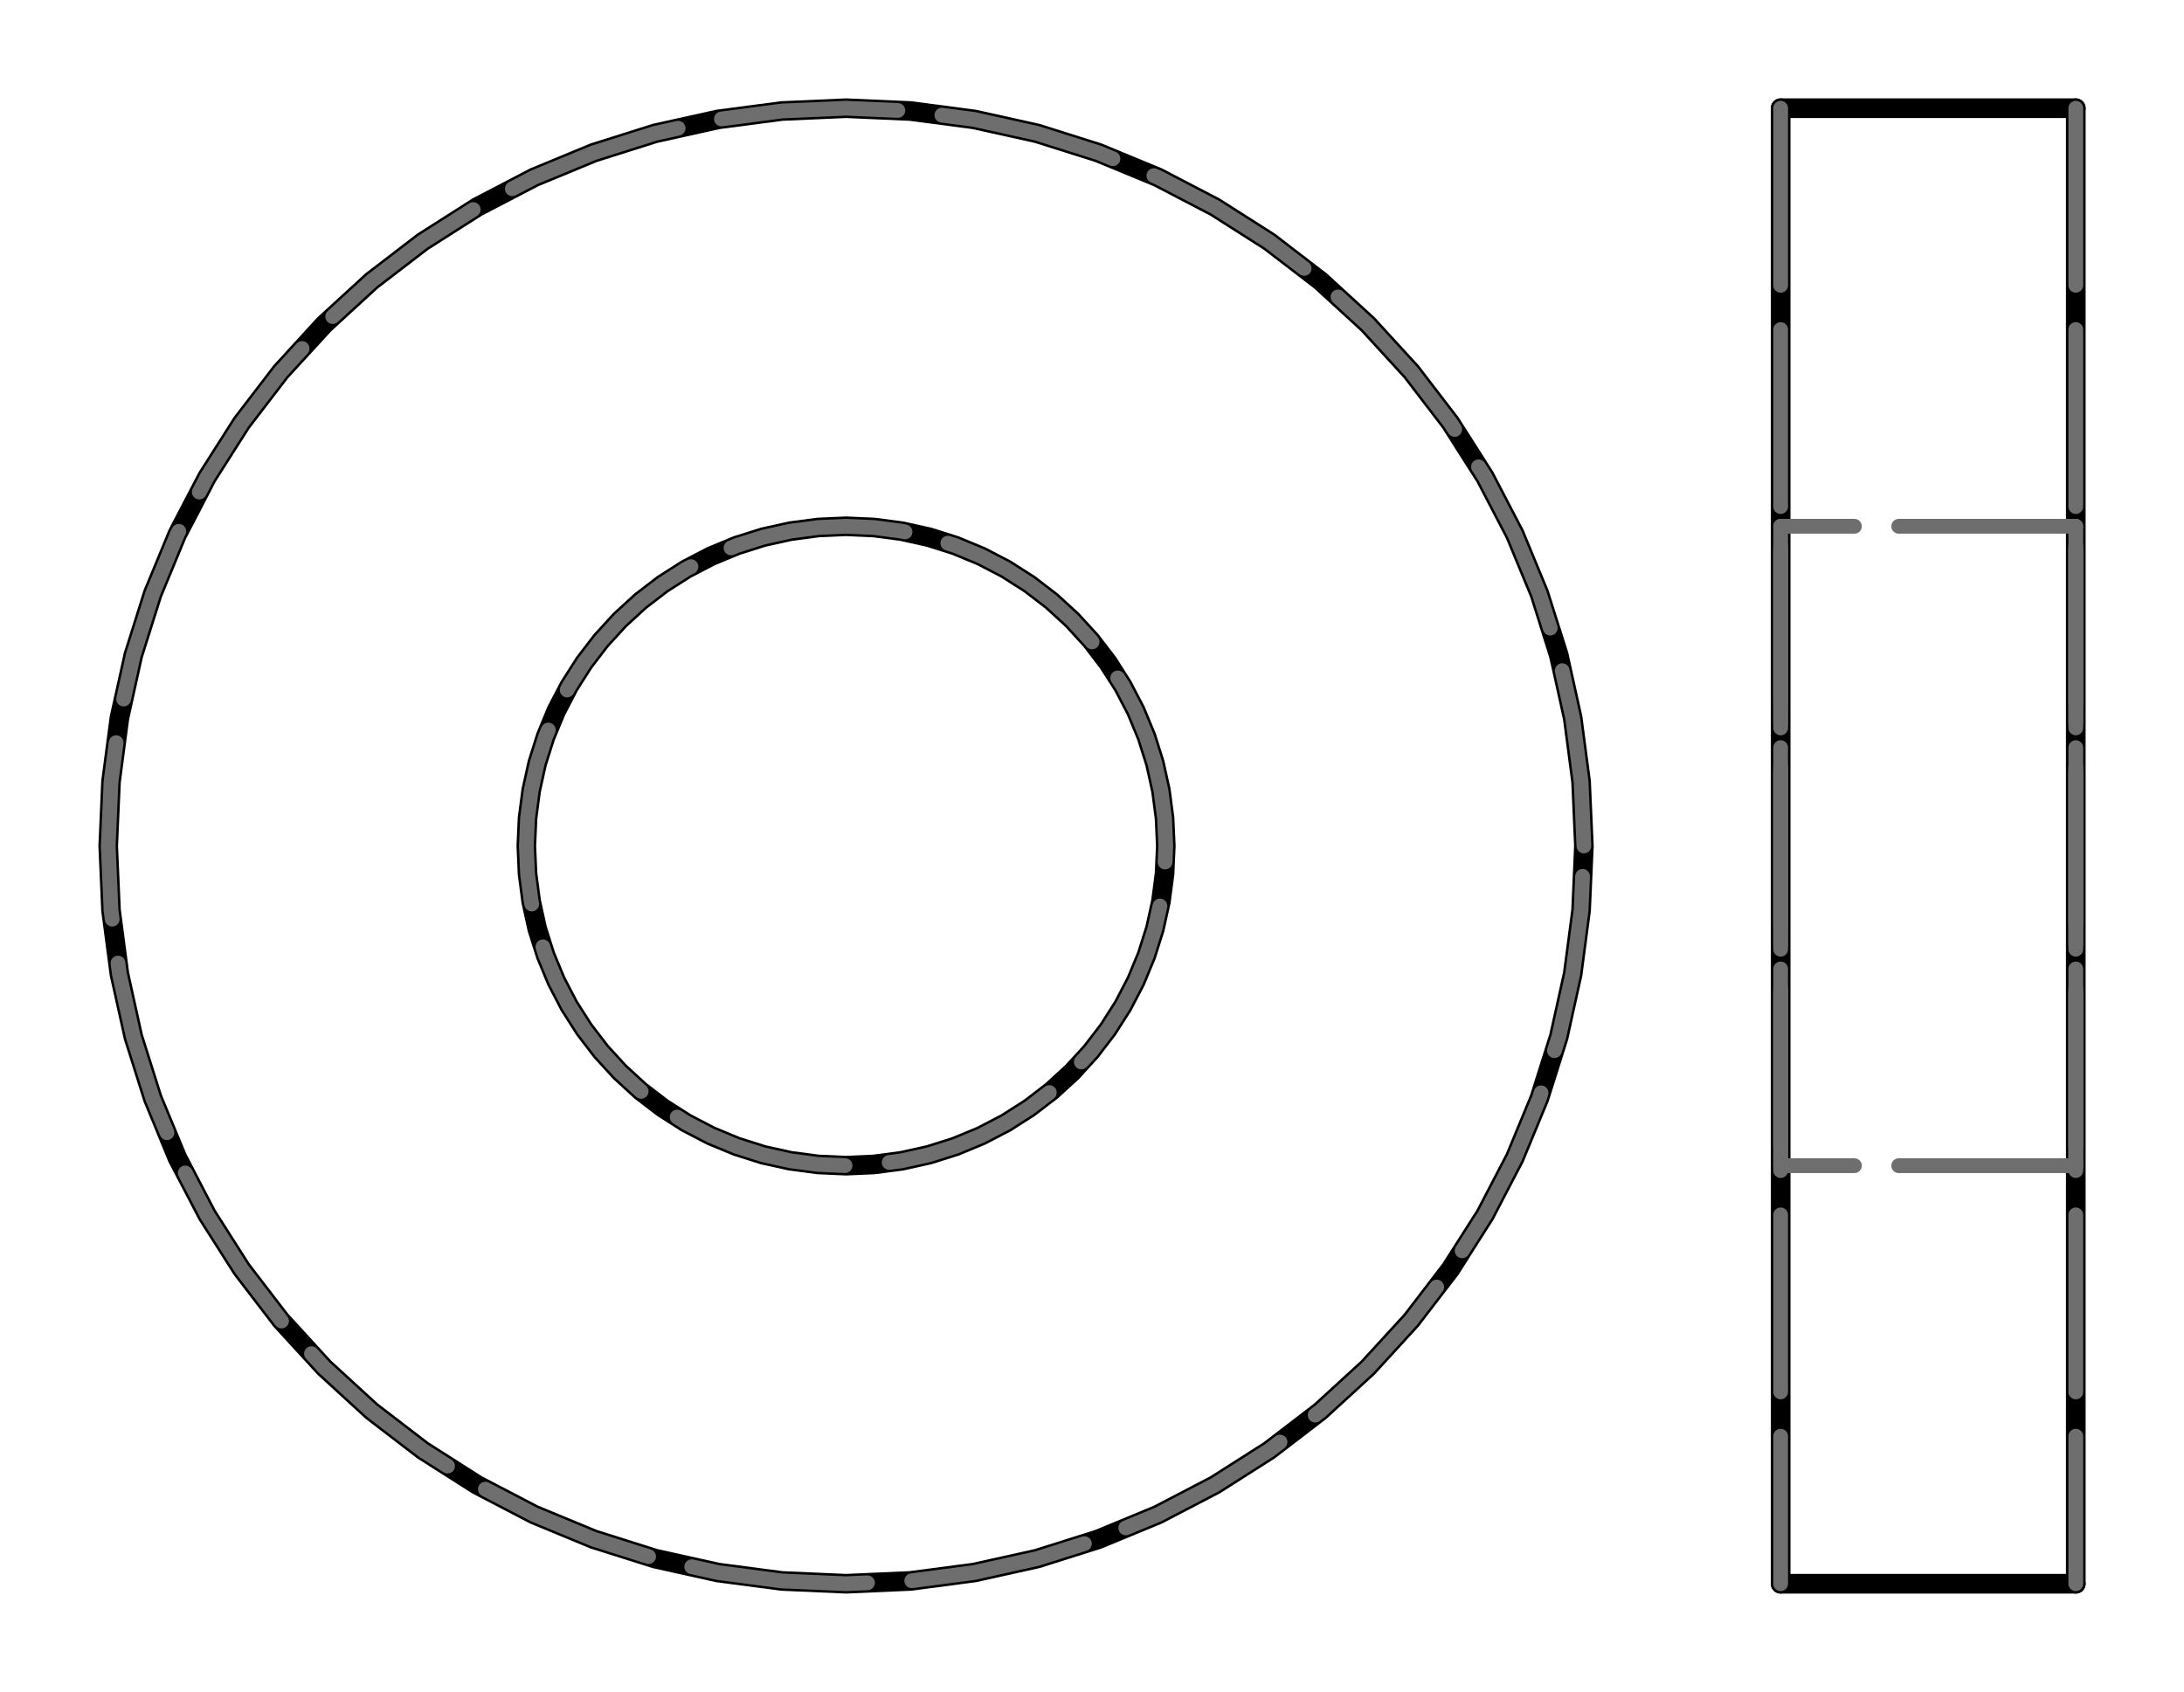
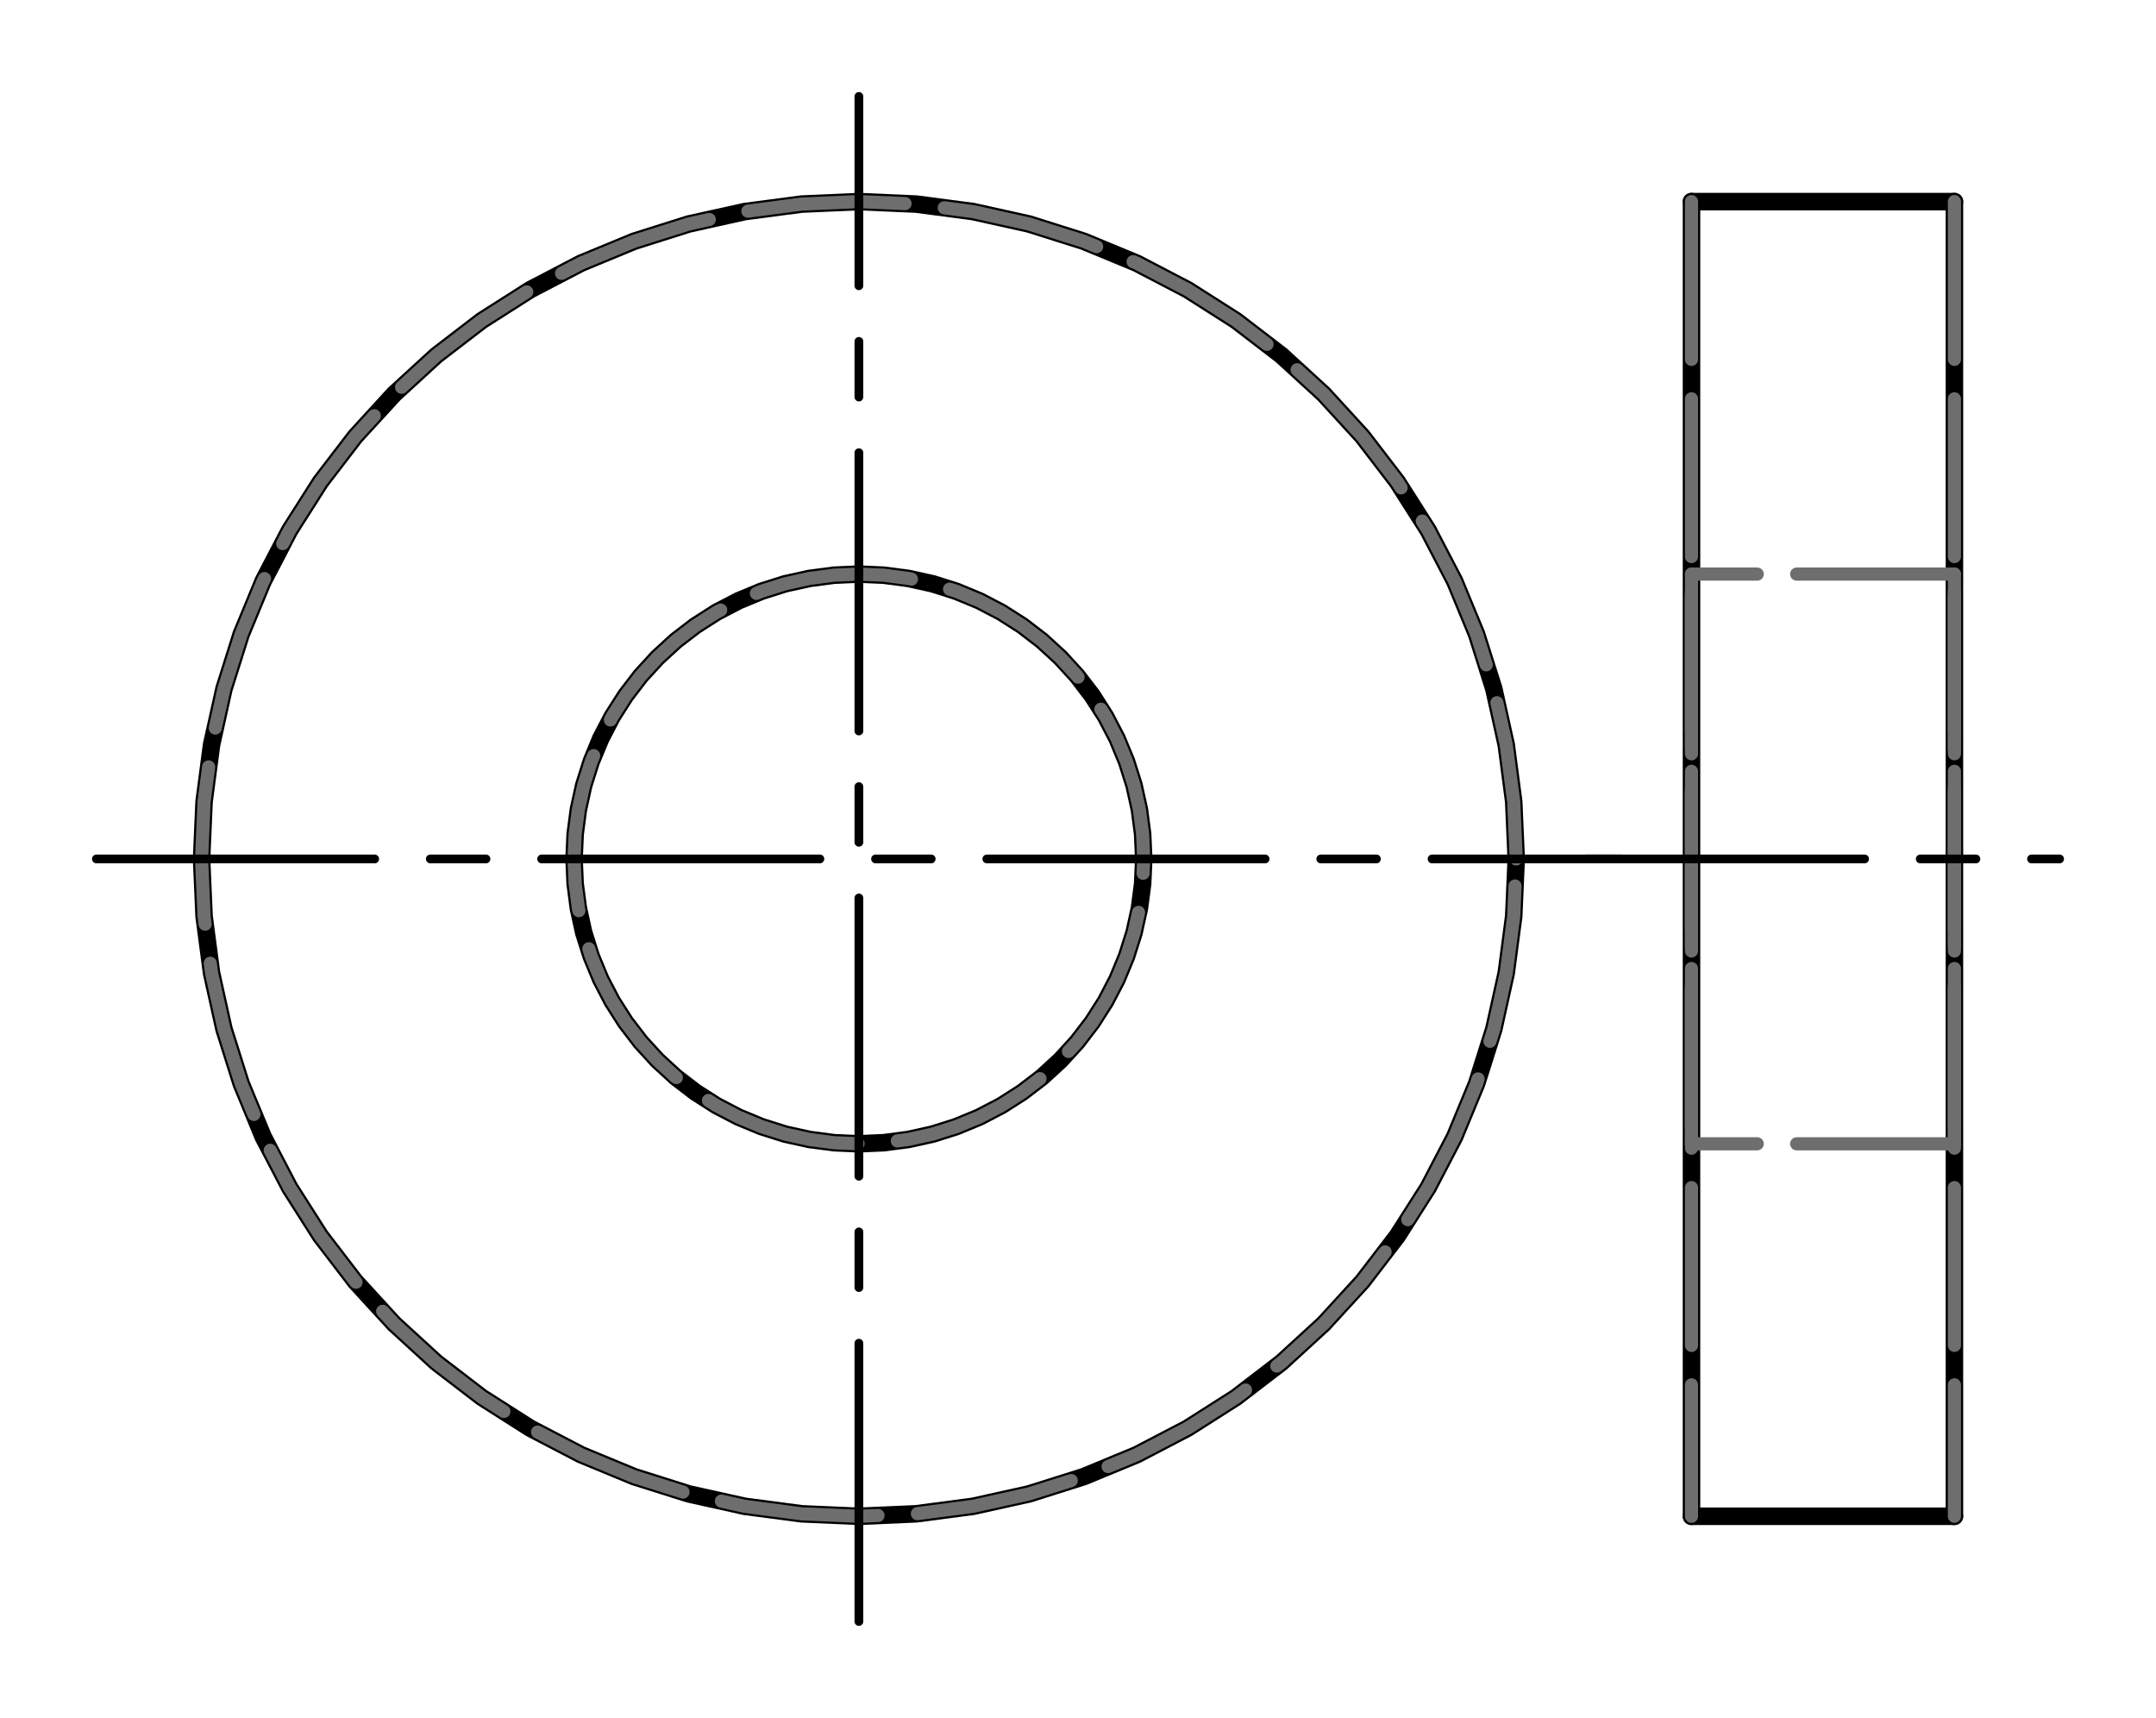
- <svg xmlns="http://www.w3.org/2000/svg" width="44.4mm" height="34.4mm" viewBox="-17.2 -17.2 44.4 34.4" version="1.1">
+ <svg xmlns="http://www.w3.org/2000/svg" width="49.2mm" height="39.2mm" viewBox="-19.6 -19.6 49.2 39.2" version="1.1">
  <g transform="scale(1,-1)" stroke-linecap="round">
    <g fill="none" stroke="rgb(0,0,0)" stroke-width="0.4" id="Visible">
      <path d="M 15.0,0.0 L 14.943,1.307 L 14.772,2.605 L 14.489,3.882 L 14.095,5.13 L 13.595,6.339 L 12.99,7.5 L 12.287,8.604 L 11.491,9.642 L 10.607,10.607 L 9.642,11.491 L 8.604,12.287 L 7.5,12.99 L 6.339,13.595 L 5.13,14.095 L 3.882,14.489 L 2.605,14.772 L 1.307,14.943 L 0.0,15.0 L -1.307,14.943 L -2.605,14.772 L -3.882,14.489 L -5.13,14.095 L -6.339,13.595 L -7.5,12.99 L -8.604,12.287 L -9.642,11.491 L -10.607,10.607 L -11.491,9.642 L -12.287,8.604 L -12.99,7.5 L -13.595,6.339 L -14.095,5.13 L -14.489,3.882 L -14.772,2.605 L -14.943,1.307 L -15.0,0.0 L -14.943,-1.307 L -14.772,-2.605 L -14.489,-3.882 L -14.095,-5.13 L -13.595,-6.339 L -12.99,-7.5 L -12.287,-8.604 L -11.491,-9.642 L -10.607,-10.607 L -9.642,-11.491 L -8.604,-12.287 L -7.5,-12.99 L -6.339,-13.595 L -5.13,-14.095 L -3.882,-14.489 L -2.605,-14.772 L -1.307,-14.943 L -0.0,-15.0 L 1.307,-14.943 L 2.605,-14.772 L 3.882,-14.489 L 5.13,-14.095 L 6.339,-13.595 L 7.5,-12.99 L 8.604,-12.287 L 9.642,-11.491 L 10.607,-10.607 L 11.491,-9.642 L 12.287,-8.604 L 12.99,-7.5 L 13.595,-6.339 L 14.095,-5.13 L 14.489,-3.882 L 14.772,-2.605 L 14.943,-1.307 L 15.0,-0.0" />
      <path d="M 6.5,0.0 L 6.475,0.567 L 6.401,1.129 L 6.279,1.682 L 6.108,2.223 L 5.891,2.747 L 5.629,3.25 L 5.324,3.728 L 4.979,4.178 L 4.596,4.596 L 4.178,4.979 L 3.728,5.324 L 3.25,5.629 L 2.747,5.891 L 2.223,6.108 L 1.682,6.279 L 1.129,6.401 L 0.567,6.475 L -0.0,6.5 L -0.567,6.475 L -1.129,6.401 L -1.682,6.279 L -2.223,6.108 L -2.747,5.891 L -3.25,5.629 L -3.728,5.324 L -4.178,4.979 L -4.596,4.596 L -4.979,4.178 L -5.324,3.728 L -5.629,3.25 L -5.891,2.747 L -6.108,2.223 L -6.279,1.682 L -6.401,1.129 L -6.475,0.567 L -6.5,-0.0 L -6.475,-0.567 L -6.401,-1.129 L -6.279,-1.682 L -6.108,-2.223 L -5.891,-2.747 L -5.629,-3.25 L -5.324,-3.728 L -4.979,-4.178 L -4.596,-4.596 L -4.178,-4.979 L -3.728,-5.324 L -3.25,-5.629 L -2.747,-5.891 L -2.223,-6.108 L -1.682,-6.279 L -1.129,-6.401 L -0.567,-6.475 L 0.0,-6.5 L 0.567,-6.475 L 1.129,-6.401 L 1.682,-6.279 L 2.223,-6.108 L 2.747,-5.891 L 3.25,-5.629 L 3.728,-5.324 L 4.178,-4.979 L 4.596,-4.596 L 4.979,-4.178 L 5.324,-3.728 L 5.629,-3.25 L 5.891,-2.747 L 6.108,-2.223 L 6.279,-1.682 L 6.401,-1.129 L 6.475,-0.567 L 6.5,0.0" />
      <path d="M 19.0,-15.0 L 19.0,-14.583 L 19.0,-14.167 L 19.0,-13.75 L 19.0,-13.333 L 19.0,-12.917 L 19.0,-12.5 L 19.0,-12.083 L 19.0,-11.667 L 19.0,-11.25 L 19.0,-10.833 L 19.0,-10.417 L 19.0,-10.0 L 19.0,-9.583 L 19.0,-9.167 L 19.0,-8.75 L 19.0,-8.333 L 19.0,-7.917 L 19.0,-7.5 L 19.0,-7.083 L 19.0,-6.667 L 19.0,-6.25 L 19.0,-5.833 L 19.0,-5.417 L 19.0,-5.0 L 19.0,-4.583 L 19.0,-4.167 L 19.0,-3.75 L 19.0,-3.333 L 19.0,-2.917 L 19.0,-2.5 L 19.0,-2.083 L 19.0,-1.667 L 19.0,-1.25 L 19.0,-0.833 L 19.0,-0.417 L 19.0,0.0 L 19.0,0.417 L 19.0,0.833 L 19.0,1.25 L 19.0,1.667 L 19.0,2.083 L 19.0,2.5 L 19.0,2.917 L 19.0,3.333 L 19.0,3.75 L 19.0,4.167 L 19.0,4.583 L 19.0,5.0 L 19.0,5.417 L 19.0,5.833 L 19.0,6.25 L 19.0,6.667 L 19.0,7.083 L 19.0,7.5 L 19.0,7.917 L 19.0,8.333 L 19.0,8.75 L 19.0,9.167 L 19.0,9.583 L 19.0,10.0 L 19.0,10.417 L 19.0,10.833 L 19.0,11.25 L 19.0,11.667 L 19.0,12.083 L 19.0,12.5 L 19.0,12.917 L 19.0,13.333 L 19.0,13.75 L 19.0,14.167 L 19.0,14.583 L 19.0,15.0" />
      <path d="M 25.0,15.0 L 24.917,15.0 L 24.833,15.0 L 24.75,15.0 L 24.667,15.0 L 24.583,15.0 L 24.5,15.0 L 24.417,15.0 L 24.333,15.0 L 24.25,15.0 L 24.167,15.0 L 24.083,15.0 L 24.0,15.0 L 23.917,15.0 L 23.833,15.0 L 23.75,15.0 L 23.667,15.0 L 23.583,15.0 L 23.5,15.0 L 23.417,15.0 L 23.333,15.0 L 23.25,15.0 L 23.167,15.0 L 23.083,15.0 L 23.0,15.0 L 22.917,15.0 L 22.833,15.0 L 22.75,15.0 L 22.667,15.0 L 22.583,15.0 L 22.5,15.0 L 22.417,15.0 L 22.333,15.0 L 22.25,15.0 L 22.167,15.0 L 22.083,15.0 L 22.0,15.0 L 21.917,15.0 L 21.833,15.0 L 21.75,15.0 L 21.667,15.0 L 21.583,15.0 L 21.5,15.0 L 21.417,15.0 L 21.333,15.0 L 21.25,15.0 L 21.167,15.0 L 21.083,15.0 L 21.0,15.0 L 20.917,15.0 L 20.833,15.0 L 20.75,15.0 L 20.667,15.0 L 20.583,15.0 L 20.5,15.0 L 20.417,15.0 L 20.333,15.0 L 20.25,15.0 L 20.167,15.0 L 20.083,15.0 L 20.0,15.0 L 19.917,15.0 L 19.833,15.0 L 19.75,15.0 L 19.667,15.0 L 19.583,15.0 L 19.5,15.0 L 19.417,15.0 L 19.333,15.0 L 19.25,15.0 L 19.167,15.0 L 19.083,15.0 L 19.0,15.0" />
      <path d="M 25.0,-15.0 L 25.0,-14.583 L 25.0,-14.167 L 25.0,-13.75 L 25.0,-13.333 L 25.0,-12.917 L 25.0,-12.5 L 25.0,-12.083 L 25.0,-11.667 L 25.0,-11.25 L 25.0,-10.833 L 25.0,-10.417 L 25.0,-10.0 L 25.0,-9.583 L 25.0,-9.167 L 25.0,-8.75 L 25.0,-8.333 L 25.0,-7.917 L 25.0,-7.5 L 25.0,-7.083 L 25.0,-6.667 L 25.0,-6.25 L 25.0,-5.833 L 25.0,-5.417 L 25.0,-5.0 L 25.0,-4.583 L 25.0,-4.167 L 25.0,-3.75 L 25.0,-3.333 L 25.0,-2.917 L 25.0,-2.5 L 25.0,-2.083 L 25.0,-1.667 L 25.0,-1.25 L 25.0,-0.833 L 25.0,-0.417 L 25.0,0.0 L 25.0,0.417 L 25.0,0.833 L 25.0,1.25 L 25.0,1.667 L 25.0,2.083 L 25.0,2.5 L 25.0,2.917 L 25.0,3.333 L 25.0,3.75 L 25.0,4.167 L 25.0,4.583 L 25.0,5.0 L 25.0,5.417 L 25.0,5.833 L 25.0,6.25 L 25.0,6.667 L 25.0,7.083 L 25.0,7.5 L 25.0,7.917 L 25.0,8.333 L 25.0,8.75 L 25.0,9.167 L 25.0,9.583 L 25.0,10.0 L 25.0,10.417 L 25.0,10.833 L 25.0,11.25 L 25.0,11.667 L 25.0,12.083 L 25.0,12.5 L 25.0,12.917 L 25.0,13.333 L 25.0,13.75 L 25.0,14.167 L 25.0,14.583 L 25.0,15.0" />
      <path d="M 25.0,-15.0 L 24.917,-15.0 L 24.833,-15.0 L 24.75,-15.0 L 24.667,-15.0 L 24.583,-15.0 L 24.5,-15.0 L 24.417,-15.0 L 24.333,-15.0 L 24.25,-15.0 L 24.167,-15.0 L 24.083,-15.0 L 24.0,-15.0 L 23.917,-15.0 L 23.833,-15.0 L 23.75,-15.0 L 23.667,-15.0 L 23.583,-15.0 L 23.5,-15.0 L 23.417,-15.0 L 23.333,-15.0 L 23.25,-15.0 L 23.167,-15.0 L 23.083,-15.0 L 23.0,-15.0 L 22.917,-15.0 L 22.833,-15.0 L 22.75,-15.0 L 22.667,-15.0 L 22.583,-15.0 L 22.5,-15.0 L 22.417,-15.0 L 22.333,-15.0 L 22.25,-15.0 L 22.167,-15.0 L 22.083,-15.0 L 22.0,-15.0 L 21.917,-15.0 L 21.833,-15.0 L 21.75,-15.0 L 21.667,-15.0 L 21.583,-15.0 L 21.5,-15.0 L 21.417,-15.0 L 21.333,-15.0 L 21.25,-15.0 L 21.167,-15.0 L 21.083,-15.0 L 21.0,-15.0 L 20.917,-15.0 L 20.833,-15.0 L 20.75,-15.0 L 20.667,-15.0 L 20.583,-15.0 L 20.5,-15.0 L 20.417,-15.0 L 20.333,-15.0 L 20.25,-15.0 L 20.167,-15.0 L 20.083,-15.0 L 20.0,-15.0 L 19.917,-15.0 L 19.833,-15.0 L 19.75,-15.0 L 19.667,-15.0 L 19.583,-15.0 L 19.5,-15.0 L 19.417,-15.0 L 19.333,-15.0 L 19.25,-15.0 L 19.167,-15.0 L 19.083,-15.0 L 19.0,-15.0" />
    </g>
    <g fill="none" stroke="rgb(110,110,110)" stroke-width="0.3" id="Hidden" stroke-dasharray="3.6 0.9">
      <path d="M 15.0,0.0 L 14.943,1.307 L 14.772,2.605 L 14.489,3.882 L 14.095,5.13 L 13.595,6.339 L 12.99,7.5 L 12.287,8.604 L 11.491,9.642 L 10.607,10.607 L 9.642,11.491 L 8.604,12.287 L 7.5,12.99 L 6.339,13.595 L 5.13,14.095 L 3.882,14.489 L 2.605,14.772 L 1.307,14.943 L 0.0,15.0 L -1.307,14.943 L -2.605,14.772 L -3.882,14.489 L -5.13,14.095 L -6.339,13.595 L -7.5,12.99 L -8.604,12.287 L -9.642,11.491 L -10.607,10.607 L -11.491,9.642 L -12.287,8.604 L -12.99,7.5 L -13.595,6.339 L -14.095,5.13 L -14.489,3.882 L -14.772,2.605 L -14.943,1.307 L -15.0,0.0 L -14.943,-1.307 L -14.772,-2.605 L -14.489,-3.882 L -14.095,-5.13 L -13.595,-6.339 L -12.99,-7.5 L -12.287,-8.604 L -11.491,-9.642 L -10.607,-10.607 L -9.642,-11.491 L -8.604,-12.287 L -7.5,-12.99 L -6.339,-13.595 L -5.13,-14.095 L -3.882,-14.489 L -2.605,-14.772 L -1.307,-14.943 L -0.0,-15.0 L 1.307,-14.943 L 2.605,-14.772 L 3.882,-14.489 L 5.13,-14.095 L 6.339,-13.595 L 7.5,-12.99 L 8.604,-12.287 L 9.642,-11.491 L 10.607,-10.607 L 11.491,-9.642 L 12.287,-8.604 L 12.99,-7.5 L 13.595,-6.339 L 14.095,-5.13 L 14.489,-3.882 L 14.772,-2.605 L 14.943,-1.307 L 15.0,-0.0" />
      <path d="M 6.5,0.0 L 6.475,0.567 L 6.401,1.129 L 6.279,1.682 L 6.108,2.223 L 5.891,2.747 L 5.629,3.25 L 5.324,3.728 L 4.979,4.178 L 4.596,4.596 L 4.178,4.979 L 3.728,5.324 L 3.25,5.629 L 2.747,5.891 L 2.223,6.108 L 1.682,6.279 L 1.129,6.401 L 0.567,6.475 L -0.0,6.5 L -0.567,6.475 L -1.129,6.401 L -1.682,6.279 L -2.223,6.108 L -2.747,5.891 L -3.25,5.629 L -3.728,5.324 L -4.178,4.979 L -4.596,4.596 L -4.979,4.178 L -5.324,3.728 L -5.629,3.25 L -5.891,2.747 L -6.108,2.223 L -6.279,1.682 L -6.401,1.129 L -6.475,0.567 L -6.5,-0.0 L -6.475,-0.567 L -6.401,-1.129 L -6.279,-1.682 L -6.108,-2.223 L -5.891,-2.747 L -5.629,-3.25 L -5.324,-3.728 L -4.979,-4.178 L -4.596,-4.596 L -4.178,-4.979 L -3.728,-5.324 L -3.25,-5.629 L -2.747,-5.891 L -2.223,-6.108 L -1.682,-6.279 L -1.129,-6.401 L -0.567,-6.475 L 0.0,-6.5 L 0.567,-6.475 L 1.129,-6.401 L 1.682,-6.279 L 2.223,-6.108 L 2.747,-5.891 L 3.25,-5.629 L 3.728,-5.324 L 4.178,-4.979 L 4.596,-4.596 L 4.979,-4.178 L 5.324,-3.728 L 5.629,-3.25 L 5.891,-2.747 L 6.108,-2.223 L 6.279,-1.682 L 6.401,-1.129 L 6.475,-0.567 L 6.5,0.0" />
      <path d="M 19.0,15.0 L 19.0,14.583 L 19.0,14.167 L 19.0,13.75 L 19.0,13.333 L 19.0,12.917 L 19.0,12.5 L 19.0,12.083 L 19.0,11.667 L 19.0,11.25 L 19.0,10.833 L 19.0,10.417 L 19.0,10.0 L 19.0,9.583 L 19.0,9.167 L 19.0,8.75 L 19.0,8.333 L 19.0,7.917 L 19.0,7.5 L 19.0,7.083 L 19.0,6.667 L 19.0,6.25 L 19.0,5.833 L 19.0,5.417 L 19.0,5.0 L 19.0,4.583 L 19.0,4.167 L 19.0,3.75 L 19.0,3.333 L 19.0,2.917 L 19.0,2.5 L 19.0,2.083 L 19.0,1.667 L 19.0,1.25 L 19.0,0.833 L 19.0,0.417 L 19.0,0.0 L 19.0,-0.417 L 19.0,-0.833 L 19.0,-1.25 L 19.0,-1.667 L 19.0,-2.083 L 19.0,-2.5 L 19.0,-2.917 L 19.0,-3.333 L 19.0,-3.75 L 19.0,-4.167 L 19.0,-4.583 L 19.0,-5.0 L 19.0,-5.417 L 19.0,-5.833 L 19.0,-6.25 L 19.0,-6.667 L 19.0,-7.083 L 19.0,-7.5 L 19.0,-7.917 L 19.0,-8.333 L 19.0,-8.75 L 19.0,-9.167 L 19.0,-9.583 L 19.0,-10.0 L 19.0,-10.417 L 19.0,-10.833 L 19.0,-11.25 L 19.0,-11.667 L 19.0,-12.083 L 19.0,-12.5 L 19.0,-12.917 L 19.0,-13.333 L 19.0,-13.75 L 19.0,-14.167 L 19.0,-14.583 L 19.0,-15.0" />
      <path d="M 25.0,15.0 L 25.0,14.583 L 25.0,14.167 L 25.0,13.75 L 25.0,13.333 L 25.0,12.917 L 25.0,12.5 L 25.0,12.083 L 25.0,11.667 L 25.0,11.25 L 25.0,10.833 L 25.0,10.417 L 25.0,10.0 L 25.0,9.583 L 25.0,9.167 L 25.0,8.75 L 25.0,8.333 L 25.0,7.917 L 25.0,7.5 L 25.0,7.083 L 25.0,6.667 L 25.0,6.25 L 25.0,5.833 L 25.0,5.417 L 25.0,5.0 L 25.0,4.583 L 25.0,4.167 L 25.0,3.75 L 25.0,3.333 L 25.0,2.917 L 25.0,2.5 L 25.0,2.083 L 25.0,1.667 L 25.0,1.25 L 25.0,0.833 L 25.0,0.417 L 25.0,0.0 L 25.0,-0.417 L 25.0,-0.833 L 25.0,-1.25 L 25.0,-1.667 L 25.0,-2.083 L 25.0,-2.5 L 25.0,-2.917 L 25.0,-3.333 L 25.0,-3.75 L 25.0,-4.167 L 25.0,-4.583 L 25.0,-5.0 L 25.0,-5.417 L 25.0,-5.833 L 25.0,-6.25 L 25.0,-6.667 L 25.0,-7.083 L 25.0,-7.5 L 25.0,-7.917 L 25.0,-8.333 L 25.0,-8.75 L 25.0,-9.167 L 25.0,-9.583 L 25.0,-10.0 L 25.0,-10.417 L 25.0,-10.833 L 25.0,-11.25 L 25.0,-11.667 L 25.0,-12.083 L 25.0,-12.5 L 25.0,-12.917 L 25.0,-13.333 L 25.0,-13.75 L 25.0,-14.167 L 25.0,-14.583 L 25.0,-15.0" />
      <path d="M 19.0,6.5 L 19.0,6.319 L 19.0,6.139 L 19.0,5.958 L 19.0,5.778 L 19.0,5.597 L 19.0,5.417 L 19.0,5.236 L 19.0,5.056 L 19.0,4.875 L 19.0,4.694 L 19.0,4.514 L 19.0,4.333 L 19.0,4.153 L 19.0,3.972 L 19.0,3.792 L 19.0,3.611 L 19.0,3.431 L 19.0,3.25 L 19.0,3.069 L 19.0,2.889 L 19.0,2.708 L 19.0,2.528 L 19.0,2.347 L 19.0,2.167 L 19.0,1.986 L 19.0,1.806 L 19.0,1.625 L 19.0,1.444 L 19.0,1.264 L 19.0,1.083 L 19.0,0.903 L 19.0,0.722 L 19.0,0.542 L 19.0,0.361 L 19.0,0.181 L 19.0,0.0 L 19.0,-0.181 L 19.0,-0.361 L 19.0,-0.542 L 19.0,-0.722 L 19.0,-0.903 L 19.0,-1.083 L 19.0,-1.264 L 19.0,-1.444 L 19.0,-1.625 L 19.0,-1.806 L 19.0,-1.986 L 19.0,-2.167 L 19.0,-2.347 L 19.0,-2.528 L 19.0,-2.708 L 19.0,-2.889 L 19.0,-3.069 L 19.0,-3.25 L 19.0,-3.431 L 19.0,-3.611 L 19.0,-3.792 L 19.0,-3.972 L 19.0,-4.153 L 19.0,-4.333 L 19.0,-4.514 L 19.0,-4.694 L 19.0,-4.875 L 19.0,-5.056 L 19.0,-5.236 L 19.0,-5.417 L 19.0,-5.597 L 19.0,-5.778 L 19.0,-5.958 L 19.0,-6.139 L 19.0,-6.319 L 19.0,-6.5" />
      <path d="M 19.0,-6.5 L 19.0,-6.319 L 19.0,-6.139 L 19.0,-5.958 L 19.0,-5.778 L 19.0,-5.597 L 19.0,-5.417 L 19.0,-5.236 L 19.0,-5.056 L 19.0,-4.875 L 19.0,-4.694 L 19.0,-4.514 L 19.0,-4.333 L 19.0,-4.153 L 19.0,-3.972 L 19.0,-3.792 L 19.0,-3.611 L 19.0,-3.431 L 19.0,-3.25 L 19.0,-3.069 L 19.0,-2.889 L 19.0,-2.708 L 19.0,-2.528 L 19.0,-2.347 L 19.0,-2.167 L 19.0,-1.986 L 19.0,-1.806 L 19.0,-1.625 L 19.0,-1.444 L 19.0,-1.264 L 19.0,-1.083 L 19.0,-0.903 L 19.0,-0.722 L 19.0,-0.542 L 19.0,-0.361 L 19.0,-0.181 L 19.0,0.0 L 19.0,0.181 L 19.0,0.361 L 19.0,0.542 L 19.0,0.722 L 19.0,0.903 L 19.0,1.083 L 19.0,1.264 L 19.0,1.444 L 19.0,1.625 L 19.0,1.806 L 19.0,1.986 L 19.0,2.167 L 19.0,2.347 L 19.0,2.528 L 19.0,2.708 L 19.0,2.889 L 19.0,3.069 L 19.0,3.25 L 19.0,3.431 L 19.0,3.611 L 19.0,3.792 L 19.0,3.972 L 19.0,4.153 L 19.0,4.333 L 19.0,4.514 L 19.0,4.694 L 19.0,4.875 L 19.0,5.056 L 19.0,5.236 L 19.0,5.417 L 19.0,5.597 L 19.0,5.778 L 19.0,5.958 L 19.0,6.139 L 19.0,6.319 L 19.0,6.5" />
      <path d="M 25.0,6.5 L 25.0,6.319 L 25.0,6.139 L 25.0,5.958 L 25.0,5.778 L 25.0,5.597 L 25.0,5.417 L 25.0,5.236 L 25.0,5.056 L 25.0,4.875 L 25.0,4.694 L 25.0,4.514 L 25.0,4.333 L 25.0,4.153 L 25.0,3.972 L 25.0,3.792 L 25.0,3.611 L 25.0,3.431 L 25.0,3.25 L 25.0,3.069 L 25.0,2.889 L 25.0,2.708 L 25.0,2.528 L 25.0,2.347 L 25.0,2.167 L 25.0,1.986 L 25.0,1.806 L 25.0,1.625 L 25.0,1.444 L 25.0,1.264 L 25.0,1.083 L 25.0,0.903 L 25.0,0.722 L 25.0,0.542 L 25.0,0.361 L 25.0,0.181 L 25.0,0.0 L 25.0,-0.181 L 25.0,-0.361 L 25.0,-0.542 L 25.0,-0.722 L 25.0,-0.903 L 25.0,-1.083 L 25.0,-1.264 L 25.0,-1.444 L 25.0,-1.625 L 25.0,-1.806 L 25.0,-1.986 L 25.0,-2.167 L 25.0,-2.347 L 25.0,-2.528 L 25.0,-2.708 L 25.0,-2.889 L 25.0,-3.069 L 25.0,-3.25 L 25.0,-3.431 L 25.0,-3.611 L 25.0,-3.792 L 25.0,-3.972 L 25.0,-4.153 L 25.0,-4.333 L 25.0,-4.514 L 25.0,-4.694 L 25.0,-4.875 L 25.0,-5.056 L 25.0,-5.236 L 25.0,-5.417 L 25.0,-5.597 L 25.0,-5.778 L 25.0,-5.958 L 25.0,-6.139 L 25.0,-6.319 L 25.0,-6.5" />
      <path d="M 25.0,-6.5 L 25.0,-6.319 L 25.0,-6.139 L 25.0,-5.958 L 25.0,-5.778 L 25.0,-5.597 L 25.0,-5.417 L 25.0,-5.236 L 25.0,-5.056 L 25.0,-4.875 L 25.0,-4.694 L 25.0,-4.514 L 25.0,-4.333 L 25.0,-4.153 L 25.0,-3.972 L 25.0,-3.792 L 25.0,-3.611 L 25.0,-3.431 L 25.0,-3.25 L 25.0,-3.069 L 25.0,-2.889 L 25.0,-2.708 L 25.0,-2.528 L 25.0,-2.347 L 25.0,-2.167 L 25.0,-1.986 L 25.0,-1.806 L 25.0,-1.625 L 25.0,-1.444 L 25.0,-1.264 L 25.0,-1.083 L 25.0,-0.903 L 25.0,-0.722 L 25.0,-0.542 L 25.0,-0.361 L 25.0,-0.181 L 25.0,0.0 L 25.0,0.181 L 25.0,0.361 L 25.0,0.542 L 25.0,0.722 L 25.0,0.903 L 25.0,1.083 L 25.0,1.264 L 25.0,1.444 L 25.0,1.625 L 25.0,1.806 L 25.0,1.986 L 25.0,2.167 L 25.0,2.347 L 25.0,2.528 L 25.0,2.708 L 25.0,2.889 L 25.0,3.069 L 25.0,3.25 L 25.0,3.431 L 25.0,3.611 L 25.0,3.792 L 25.0,3.972 L 25.0,4.153 L 25.0,4.333 L 25.0,4.514 L 25.0,4.694 L 25.0,4.875 L 25.0,5.056 L 25.0,5.236 L 25.0,5.417 L 25.0,5.597 L 25.0,5.778 L 25.0,5.958 L 25.0,6.139 L 25.0,6.319 L 25.0,6.5" />
      <path d="M 25.0,6.5 L 24.917,6.5 L 24.833,6.5 L 24.75,6.5 L 24.667,6.5 L 24.583,6.5 L 24.5,6.5 L 24.417,6.5 L 24.333,6.5 L 24.25,6.5 L 24.167,6.5 L 24.083,6.5 L 24.0,6.5 L 23.917,6.5 L 23.833,6.5 L 23.75,6.5 L 23.667,6.5 L 23.583,6.5 L 23.5,6.5 L 23.417,6.5 L 23.333,6.5 L 23.25,6.5 L 23.167,6.5 L 23.083,6.5 L 23.0,6.5 L 22.917,6.5 L 22.833,6.5 L 22.75,6.5 L 22.667,6.5 L 22.583,6.5 L 22.5,6.5 L 22.417,6.5 L 22.333,6.5 L 22.25,6.5 L 22.167,6.5 L 22.083,6.5 L 22.0,6.5 L 21.917,6.5 L 21.833,6.5 L 21.75,6.5 L 21.667,6.5 L 21.583,6.5 L 21.5,6.5 L 21.417,6.5 L 21.333,6.5 L 21.25,6.5 L 21.167,6.5 L 21.083,6.5 L 21.0,6.5 L 20.917,6.5 L 20.833,6.5 L 20.75,6.5 L 20.667,6.5 L 20.583,6.5 L 20.5,6.5 L 20.417,6.5 L 20.333,6.5 L 20.25,6.5 L 20.167,6.5 L 20.083,6.5 L 20.0,6.5 L 19.917,6.5 L 19.833,6.5 L 19.75,6.5 L 19.667,6.5 L 19.583,6.5 L 19.5,6.5 L 19.417,6.5 L 19.333,6.5 L 19.25,6.5 L 19.167,6.5 L 19.083,6.5 L 19.0,6.5" />
      <path d="M 25.0,-6.5 L 24.917,-6.5 L 24.833,-6.5 L 24.75,-6.5 L 24.667,-6.5 L 24.583,-6.5 L 24.5,-6.5 L 24.417,-6.5 L 24.333,-6.5 L 24.25,-6.5 L 24.167,-6.5 L 24.083,-6.5 L 24.0,-6.5 L 23.917,-6.5 L 23.833,-6.5 L 23.75,-6.5 L 23.667,-6.5 L 23.583,-6.5 L 23.5,-6.5 L 23.417,-6.5 L 23.333,-6.5 L 23.25,-6.5 L 23.167,-6.5 L 23.083,-6.5 L 23.0,-6.5 L 22.917,-6.5 L 22.833,-6.5 L 22.75,-6.5 L 22.667,-6.5 L 22.583,-6.5 L 22.5,-6.5 L 22.417,-6.5 L 22.333,-6.5 L 22.25,-6.5 L 22.167,-6.5 L 22.083,-6.5 L 22.0,-6.5 L 21.917,-6.5 L 21.833,-6.5 L 21.75,-6.5 L 21.667,-6.5 L 21.583,-6.5 L 21.5,-6.5 L 21.417,-6.5 L 21.333,-6.5 L 21.25,-6.5 L 21.167,-6.5 L 21.083,-6.5 L 21.0,-6.5 L 20.917,-6.5 L 20.833,-6.5 L 20.75,-6.5 L 20.667,-6.5 L 20.583,-6.5 L 20.5,-6.5 L 20.417,-6.5 L 20.333,-6.5 L 20.25,-6.5 L 20.167,-6.5 L 20.083,-6.5 L 20.0,-6.5 L 19.917,-6.5 L 19.833,-6.5 L 19.75,-6.5 L 19.667,-6.5 L 19.583,-6.5 L 19.5,-6.5 L 19.417,-6.5 L 19.333,-6.5 L 19.25,-6.5 L 19.167,-6.5 L 19.083,-6.5 L 19.0,-6.5" />
    </g>
+     <g fill="none" stroke="rgb(0,0,0)" stroke-width="0.2" id="Center" stroke-dasharray="6.35 1.27 1.27 1.27">
+       <line x1="-17.4" y1="0.0" x2="17.4" y2="0.0" />
+       <line x1="-0.0" y1="-17.4" x2="-0.0" y2="17.4" />
+       <line x1="16.6" y1="0.0" x2="27.4" y2="0.0" />
+     </g>
  </g>
</svg>
